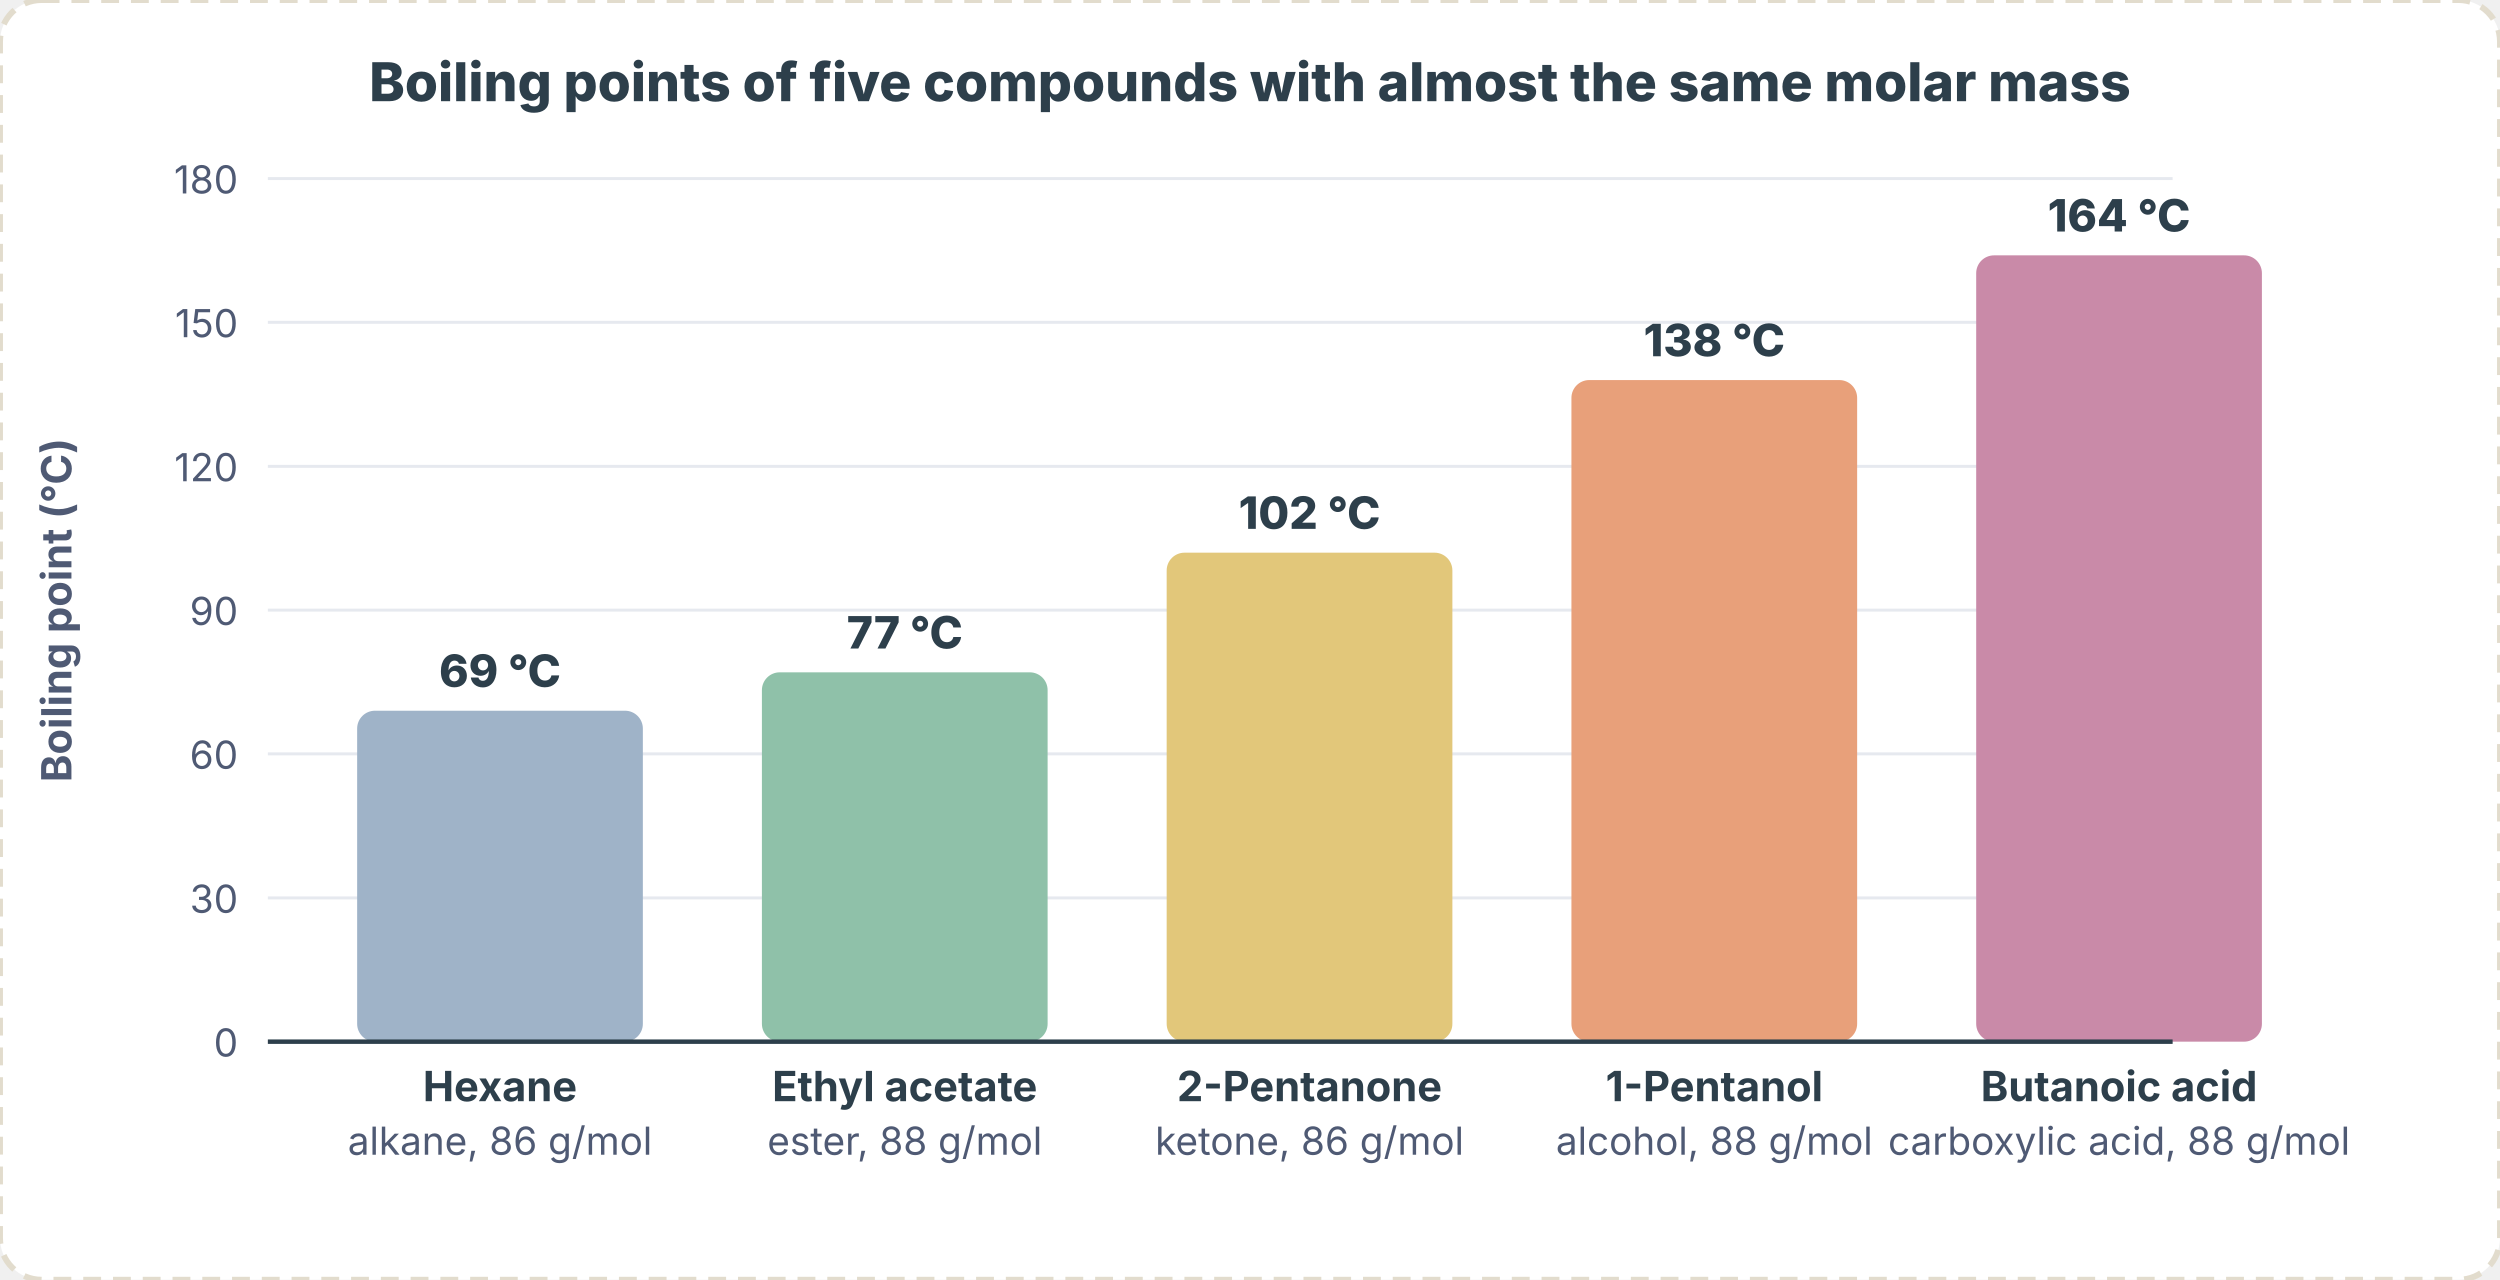
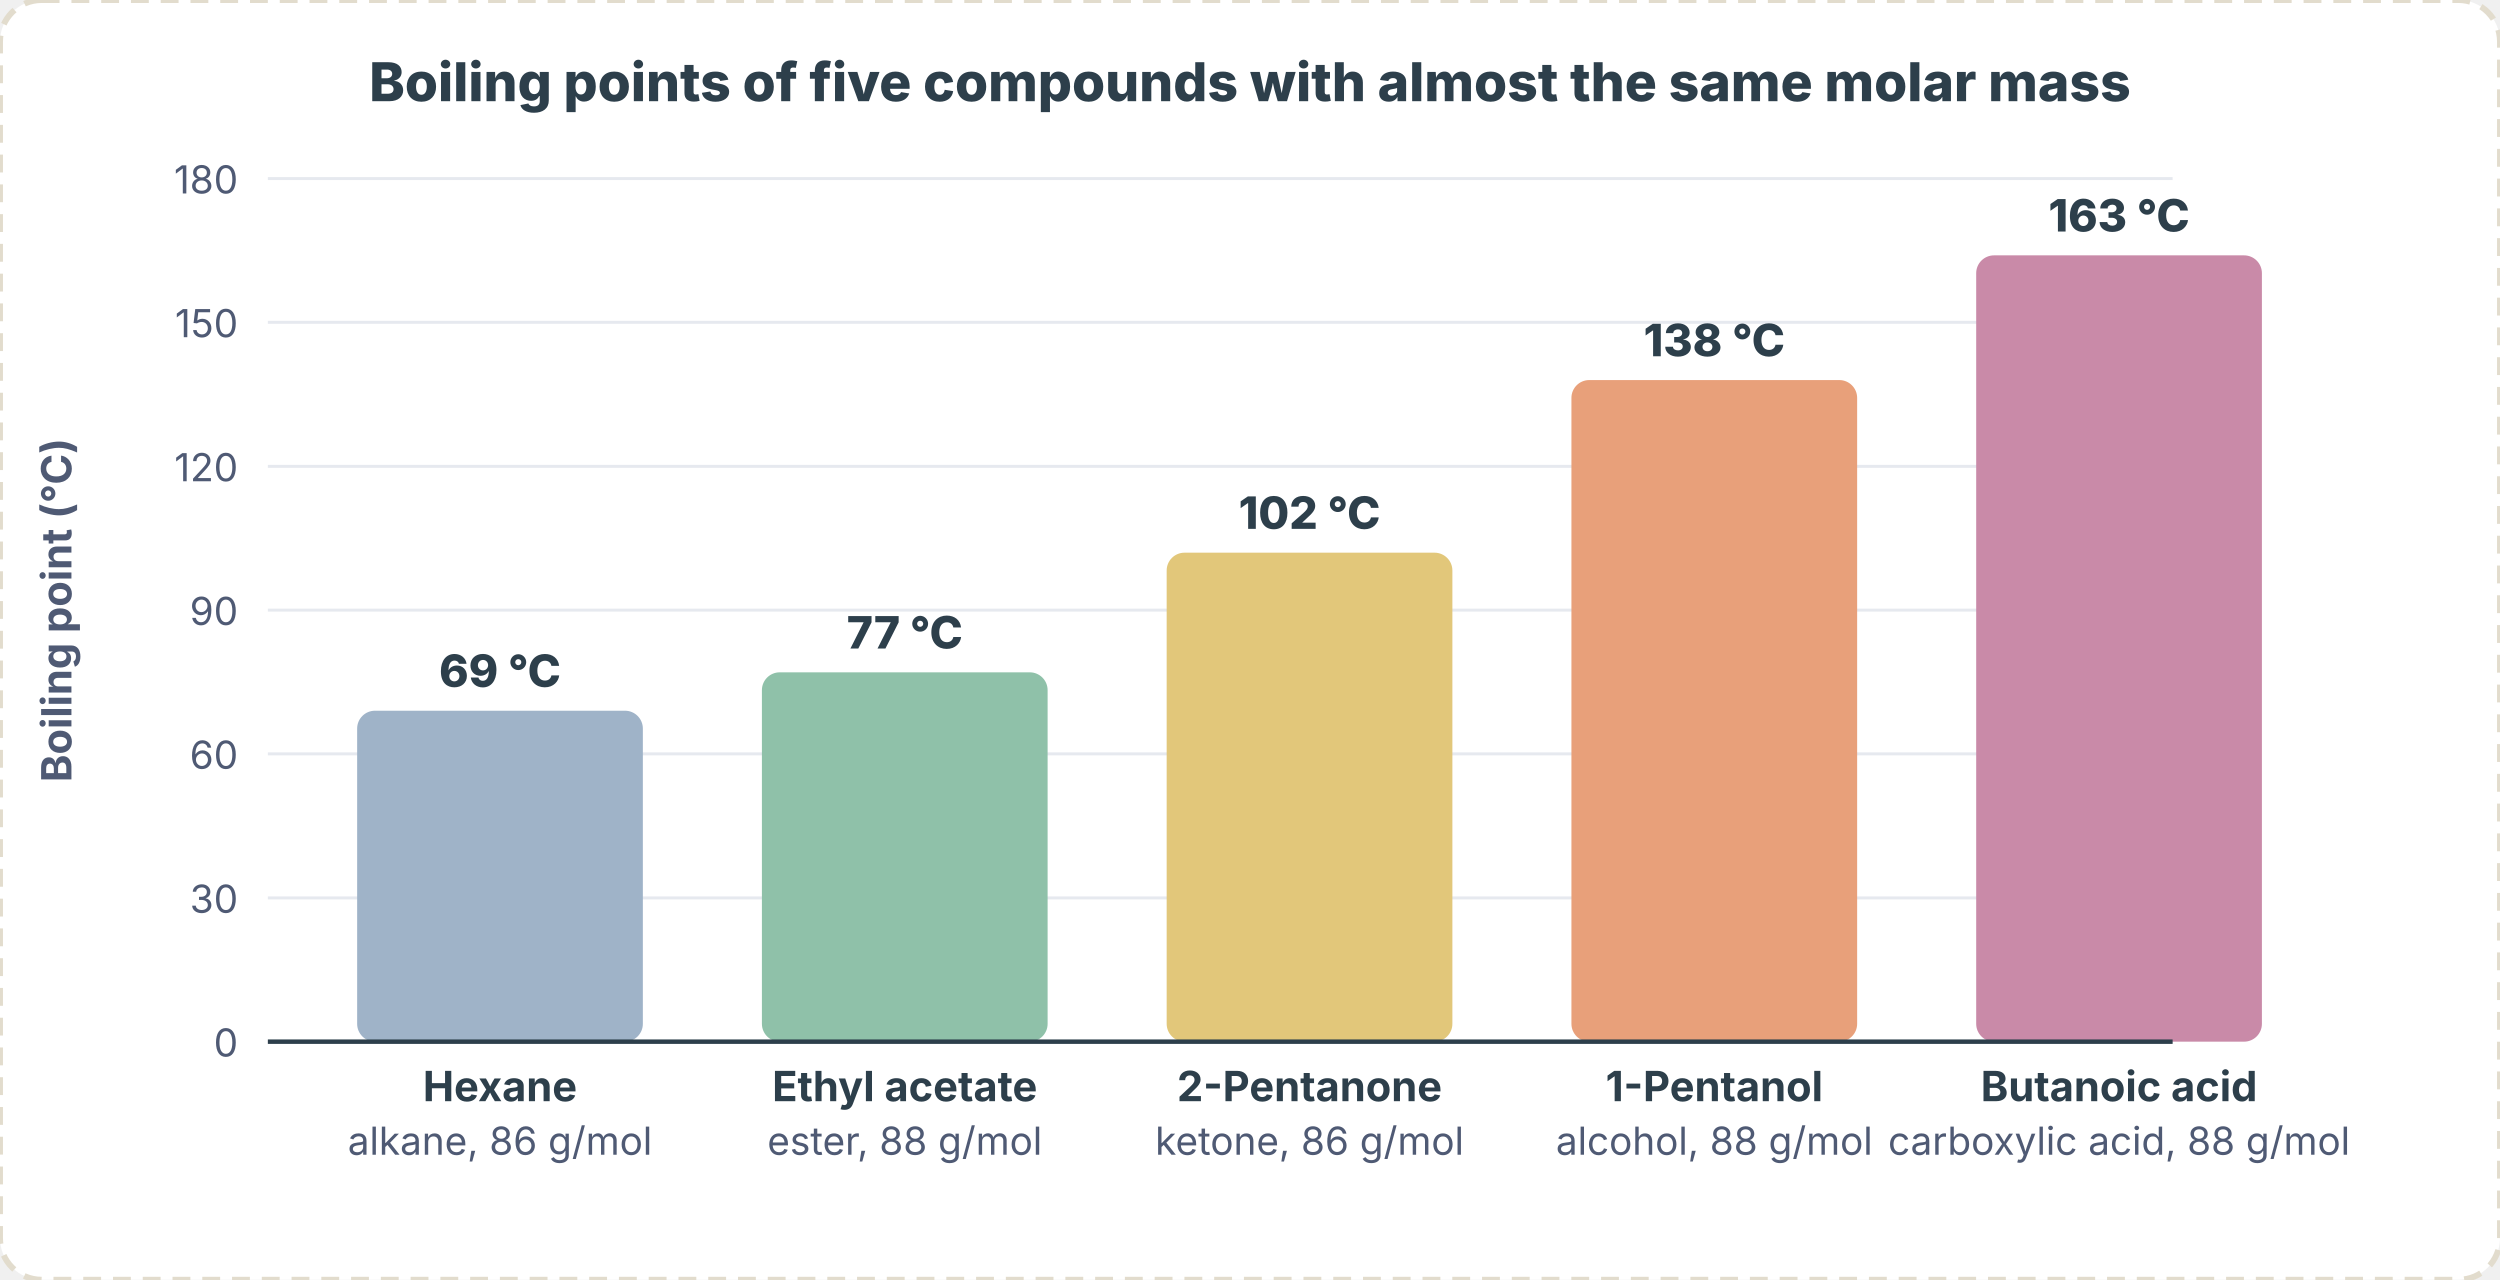
- <svg xmlns="http://www.w3.org/2000/svg" role="img" aria-label="Bar chart: boiling points of five compounds with almost the same molar mass. Hexane (alkane, 86 g/mol) 69 °C; ethyl acetate (ester, 88 g/mol) 77 °C; 2-pentanone (ketone, 86 g/mol) 102 °C; 1-pentanol (alcohol, 88 g/mol) 138 °C; butanoic acid (carboxylic acid, 88 g/mol) 164 °C." viewBox="0 0 840 430" width="840" height="430" font-family="Nunito,Inter,Helvetica,Arial,sans-serif">
+ <svg xmlns="http://www.w3.org/2000/svg" role="img" aria-label="Bar chart: boiling points of five compounds with almost the same molar mass. Hexane (alkane, 86 g/mol) 69 °C; ethyl acetate (ester, 88 g/mol) 77 °C; 2-pentanone (ketone, 86 g/mol) 102 °C; 1-pentanol (alcohol, 88 g/mol) 138 °C; butanoic acid (carboxylic acid, 88 g/mol) 163 °C." viewBox="0 0 840 430" width="840" height="430" font-family="Nunito,Inter,Helvetica,Arial,sans-serif">
  <rect width="840" height="430" rx="14" fill="#fff" stroke="#e2dccd" stroke-width="2" stroke-dasharray="6 4" />
  <text x="420" y="34" text-anchor="middle" font-size="18" font-weight="800" fill="#2d3f4b">Boiling points of five compounds with almost the same molar mass</text>
  <line x1="90" x2="730" y1="350.0" y2="350.0" stroke="#e6e9ef" />
  <text x="80" y="355.0" text-anchor="end" font-size="13" fill="#4f5a74">0</text>
  <line x1="90" x2="730" y1="301.7" y2="301.7" stroke="#e6e9ef" />
  <text x="80" y="306.7" text-anchor="end" font-size="13" fill="#4f5a74">30</text>
  <line x1="90" x2="730" y1="253.3" y2="253.3" stroke="#e6e9ef" />
  <text x="80" y="258.3" text-anchor="end" font-size="13" fill="#4f5a74">60</text>
  <line x1="90" x2="730" y1="205.0" y2="205.0" stroke="#e6e9ef" />
  <text x="80" y="210.0" text-anchor="end" font-size="13" fill="#4f5a74">90</text>
  <line x1="90" x2="730" y1="156.7" y2="156.7" stroke="#e6e9ef" />
  <text x="80" y="161.7" text-anchor="end" font-size="13" fill="#4f5a74">120</text>
  <line x1="90" x2="730" y1="108.3" y2="108.3" stroke="#e6e9ef" />
  <text x="80" y="113.3" text-anchor="end" font-size="13" fill="#4f5a74">150</text>
  <line x1="90" x2="730" y1="60.0" y2="60.0" stroke="#e6e9ef" />
  <text x="80" y="65.0" text-anchor="end" font-size="13" fill="#4f5a74">180</text>
  <text x="24" y="205.0" transform="rotate(-90 24 205.0)" text-anchor="middle" font-size="14" font-weight="700" fill="#4f5a74">Boiling point (°C)</text>
  <rect x="120" y="238.8" width="96" height="111.2" rx="6" fill="#9fb3c8" />
  <text x="168.0" y="230.8" text-anchor="middle" font-size="15" font-weight="800" fill="#2d3f4b">69 °C</text>
  <text x="168.0" y="370" text-anchor="middle" font-size="14" font-weight="700" fill="#2d3f4b">Hexane</text>
  <text x="168.0" y="388" text-anchor="middle" font-size="13" fill="#4f5a74">alkane, 86 g/mol</text>
  <rect x="256" y="225.9" width="96" height="124.1" rx="6" fill="#8fc1a9" />
  <text x="304.0" y="217.9" text-anchor="middle" font-size="15" font-weight="800" fill="#2d3f4b">77 °C</text>
  <text x="304.0" y="370" text-anchor="middle" font-size="14" font-weight="700" fill="#2d3f4b">Ethyl acetate</text>
  <text x="304.0" y="388" text-anchor="middle" font-size="13" fill="#4f5a74">ester, 88 g/mol</text>
  <rect x="392" y="185.7" width="96" height="164.3" rx="6" fill="#e2c77a" />
  <text x="440.0" y="177.7" text-anchor="middle" font-size="15" font-weight="800" fill="#2d3f4b">102 °C</text>
  <text x="440.0" y="370" text-anchor="middle" font-size="14" font-weight="700" fill="#2d3f4b">2-Pentanone</text>
  <text x="440.0" y="388" text-anchor="middle" font-size="13" fill="#4f5a74">ketone, 86 g/mol</text>
  <rect x="528" y="127.7" width="96" height="222.3" rx="6" fill="#e8a07a" />
  <text x="576.0" y="119.7" text-anchor="middle" font-size="15" font-weight="800" fill="#2d3f4b">138 °C</text>
  <text x="576.0" y="370" text-anchor="middle" font-size="14" font-weight="700" fill="#2d3f4b">1-Pentanol</text>
  <text x="576.0" y="388" text-anchor="middle" font-size="13" fill="#4f5a74">alcohol, 88 g/mol</text>
  <rect x="664" y="85.8" width="96" height="264.2" rx="6" fill="#c98aa8" />
-   <text x="712.0" y="77.8" text-anchor="middle" font-size="15" font-weight="800" fill="#2d3f4b">164 °C</text>
+   <text x="712.0" y="77.8" text-anchor="middle" font-size="15" font-weight="800" fill="#2d3f4b">163 °C</text>
  <text x="712.0" y="370" text-anchor="middle" font-size="14" font-weight="700" fill="#2d3f4b">Butanoic acid</text>
  <text x="712.0" y="388" text-anchor="middle" font-size="13" fill="#4f5a74">carboxylic acid, 88 g/mol</text>
  <line x1="90" x2="730" y1="350" y2="350" stroke="#2d3f4b" stroke-width="1.5" />
</svg>
